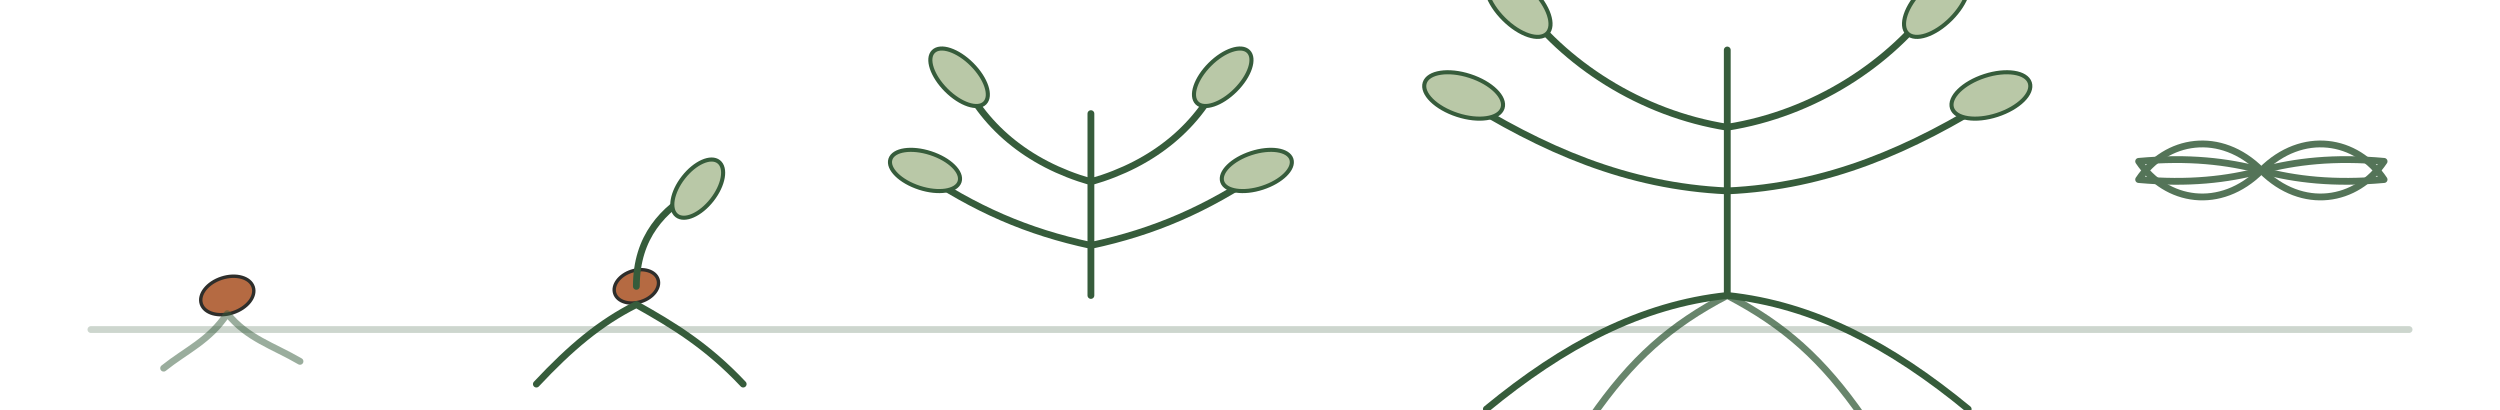
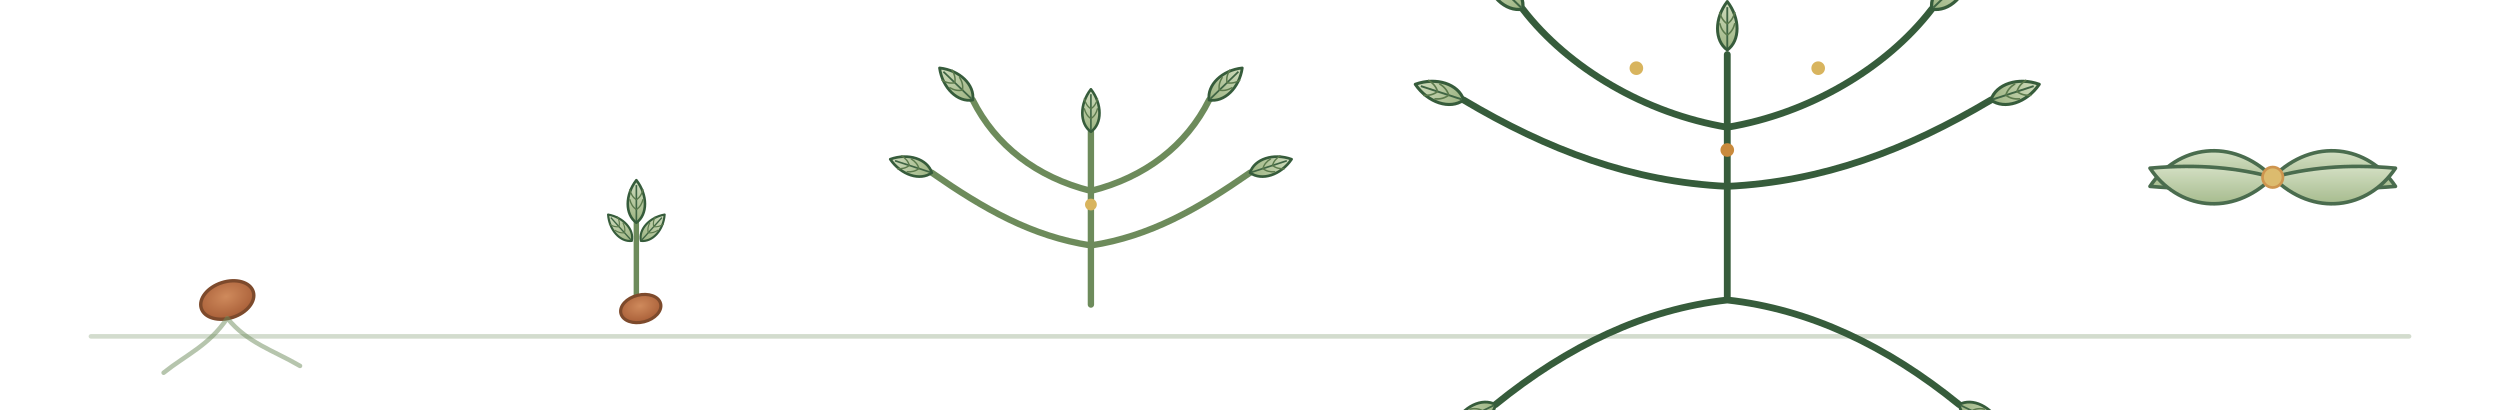
- <svg xmlns="http://www.w3.org/2000/svg" viewBox="0 0 1100 180" preserveAspectRatio="xMidYMid meet" role="img" aria-labelledby="title">
+ <svg xmlns="http://www.w3.org/2000/svg" viewBox="0 0 1100 180" preserveAspectRatio="xMidYMid meet" role="img" aria-labelledby="ftTitle">
  <defs>
-     <style>.l{fill:none;stroke:#365c3b;stroke-width:3;stroke-linecap:round;stroke-linejoin:round}.leaf{fill:#b9c8a7;stroke:#365c3b;stroke-width:1.8}.seed{fill:#b56a42;stroke:#2e2e2b;stroke-width:1.5}</style>
+     <linearGradient id="ftLeaf" x1="0" y1="0" x2="0" y2="1">
+       <stop offset="0" stop-color="#cfdcbd" />
+       <stop offset="1" stop-color="#9db482" />
+     </linearGradient>
+     <radialGradient id="ftSeed" cx="50%" cy="40%" r="60%">
+       <stop offset="0" stop-color="#cf8a5c" />
+       <stop offset="1" stop-color="#a95f38" />
+     </radialGradient>
+     <g id="ftLeaf1">
+       <path d="M0 0 C7 -5 7 -17 0 -26 C-7 -17 -7 -5 0 0 Z" fill="url(#ftLeaf)" stroke="#365c3b" stroke-width="1.6" stroke-linejoin="round" />
+       <path d="M0 -1 L0 -23" fill="none" stroke="#3f6544" stroke-width="1" />
+       <path d="M0 -8 C2.2 -9.6 3.3 -11.4 4.1 -14.4 M0 -14 C2.2 -15.6 3.3 -17.4 4.1 -20.4 M0 -8 C-2.2 -9.6 -3.3 -11.4 -4.1 -14.4 M0 -14 C-2.2 -15.6 -3.3 -17.4 -4.1 -20.4" fill="none" stroke="#5b7a4c" stroke-width="0.85" />
+     </g>
  </defs>
-   <path class="l" d="M40 145 H1060" opacity=".25" />
-   <g transform="translate(100 130)">
-     <ellipse class="seed" rx="12" ry="8" transform="rotate(-18)" />
-     <path class="l" d="M0 8 C-8 20 -18 24 -28 32 M0 8 C9 19 20 22 32 29" opacity=".5" />
+   <path d="M40 148 H1060" fill="none" stroke="#6d8b5b" stroke-width="2" stroke-linecap="round" opacity="0.3" />
+   <g transform="translate(100 132)">
+     <ellipse rx="12" ry="8" transform="rotate(-18)" fill="url(#ftSeed)" stroke="#7d4a2c" stroke-width="1.5" />
+     <path d="M0 8 C-8 20 -18 24 -28 32 M0 8 C9 19 20 22 32 29" fill="none" stroke="#6d8b5b" stroke-width="2" stroke-linecap="round" opacity="0.5" />
  </g>
-   <g transform="translate(280 126)">
-     <ellipse class="seed" rx="10" ry="7" transform="rotate(-18)" />
-     <path class="l" d="M0 0 C0 -22 12 -34 26 -42" />
-     <ellipse class="leaf" cx="27" cy="-43" rx="8" ry="15" transform="rotate(38 27 -43)" />
-     <path class="l" d="M0 8 C-16 16 -29 27 -44 43 M0 8 C16 17 31 26 47 43" />
+   <g transform="translate(280 128)">
+     <path d="M0 6 V-30" fill="none" stroke="#6d8b5b" stroke-width="2.4" stroke-linecap="round" />
+     <ellipse rx="9" ry="6" cy="8" transform="rotate(-14)" fill="url(#ftSeed)" stroke="#7d4a2c" stroke-width="1.4" />
+     <use href="#ftLeaf1" transform="translate(0 -30) scale(0.72)" />
+     <use href="#ftLeaf1" transform="translate(-2 -22) rotate(-42) scale(0.6)" />
+     <use href="#ftLeaf1" transform="translate(2 -22) rotate(42) scale(0.6)" />
  </g>
  <g transform="translate(480 130)">
-     <path class="l" d="M0 0 V-80 M0 -50 C-28 -58 -48 -75 -58 -98 M0 -50 C28 -58 48 -75 58 -98 M0 -22 C-28 -28 -51 -38 -76 -55 M0 -22 C28 -28 51 -38 76 -55" />
-     <ellipse class="leaf" cx="-58" cy="-96" rx="8" ry="16" transform="rotate(-45 -58 -96)" />
-     <ellipse class="leaf" cx="58" cy="-96" rx="8" ry="16" transform="rotate(45 58 -96)" />
-     <ellipse class="leaf" cx="-73" cy="-55" rx="8" ry="16" transform="rotate(-72 -73 -55)" />
-     <ellipse class="leaf" cx="73" cy="-55" rx="8" ry="16" transform="rotate(72 73 -55)" />
+     <path d="M0 4 V-72 M0 -46 C-24 -52 -42 -66 -52 -86 M0 -46 C24 -52 42 -66 52 -86 M0 -22 C-26 -26 -47 -38 -70 -54 M0 -22 C26 -26 47 -38 70 -54" fill="none" stroke="#6d8b5b" stroke-width="2.8" stroke-linecap="round" />
+     <use href="#ftLeaf1" transform="translate(-52 -86) rotate(-46) scale(0.78)" />
+     <use href="#ftLeaf1" transform="translate(52 -86) rotate(46) scale(0.78)" />
+     <use href="#ftLeaf1" transform="translate(-70 -54) rotate(-72) scale(0.74)" />
+     <use href="#ftLeaf1" transform="translate(70 -54) rotate(72) scale(0.74)" />
+     <use href="#ftLeaf1" transform="translate(0 -72) scale(0.72)" />
+     <circle cx="0" cy="-40" r="2.6" fill="#d8b45e" />
  </g>
  <g transform="translate(760 126)">
-     <path class="l" d="M0 4 V-104 M0 -70 C-38 -76 -72 -98 -92 -126 M0 -70 C38 -76 72 -98 92 -126 M0 -42 C-44 -44 -81 -60 -119 -84 M0 -42 C44 -44 81 -60 119 -84 M0 4 C-38 8 -72 26 -106 54 M0 4 C38 8 72 26 106 54" />
-     <ellipse class="leaf" cx="-92" cy="-124" rx="9" ry="18" transform="rotate(-45 -92 -124)" />
-     <ellipse class="leaf" cx="92" cy="-124" rx="9" ry="18" transform="rotate(45 92 -124)" />
-     <ellipse class="leaf" cx="-116" cy="-84" rx="9" ry="18" transform="rotate(-72 -116 -84)" />
-     <ellipse class="leaf" cx="116" cy="-84" rx="9" ry="18" transform="rotate(72 116 -84)" />
-     <path class="l" d="M0 4 C-25 17 -42 32 -60 58 M0 4 C25 17 42 32 60 58" opacity=".75" />
+     <path d="M0 6 V-102 M0 -70 C-36 -76 -70 -96 -90 -122 M0 -70 C36 -76 70 -96 90 -122 M0 -44 C-42 -46 -79 -60 -116 -82 M0 -44 C42 -46 79 -60 116 -82 M0 6 C-36 10 -70 26 -102 52 M0 6 C36 10 70 26 102 52" fill="none" stroke="#365c3b" stroke-width="3" stroke-linecap="round" />
+     <use href="#ftLeaf1" transform="translate(-90 -122) rotate(-46) scale(0.9)" />
+     <use href="#ftLeaf1" transform="translate(90 -122) rotate(46) scale(0.9)" />
+     <use href="#ftLeaf1" transform="translate(-116 -82) rotate(-72) scale(0.86)" />
+     <use href="#ftLeaf1" transform="translate(116 -82) rotate(72) scale(0.86)" />
+     <use href="#ftLeaf1" transform="translate(-102 52) rotate(-116) scale(0.78)" />
+     <use href="#ftLeaf1" transform="translate(102 52) rotate(116) scale(0.78)" />
+     <use href="#ftLeaf1" transform="translate(0 -104) scale(0.82)" />
+     <circle cx="-40" cy="-96" r="3" fill="#d8b45e" />
+     <circle cx="40" cy="-96" r="3" fill="#d8b45e" />
+     <circle cx="0" cy="-60" r="3" fill="#c98a3c" />
  </g>
-   <g transform="translate(995 75)" opacity=".85">
-     <path class="l" d="M0 0 c18 -18 42 -14 54 4 c-22 2 -39 0 -54 -4Z" />
-     <path class="l" d="M0 0 c-18 -18 -42 -14 -54 4 c22 2 39 0 54 -4Z" />
-     <path class="l" d="M0 0 c18 18 42 14 54 -4 c-22 -2 -39 0 -54 4Z" />
-     <path class="l" d="M0 0 c-18 18 -42 14 -54 -4 c22 -2 39 0 54 4Z" />
+   <g transform="translate(1000 78)" opacity="0.9">
+     <path d="M0 0 C18 -18 42 -14 54 4 C32 6 15 4 0 0 Z" fill="url(#ftLeaf)" stroke="#365c3b" stroke-width="1.6" stroke-linejoin="round" />
+     <path d="M0 0 C-18 -18 -42 -14 -54 4 C-32 6 -15 4 0 0 Z" fill="url(#ftLeaf)" stroke="#365c3b" stroke-width="1.6" stroke-linejoin="round" />
+     <path d="M0 0 C18 18 42 14 54 -4 C32 -6 15 -4 0 0 Z" fill="url(#ftLeaf)" stroke="#365c3b" stroke-width="1.6" stroke-linejoin="round" />
+     <path d="M0 0 C-18 18 -42 14 -54 -4 C-32 -6 -15 -4 0 0 Z" fill="url(#ftLeaf)" stroke="#365c3b" stroke-width="1.6" stroke-linejoin="round" />
+     <circle r="4.5" fill="#d8b45e" stroke="#c98a3c" stroke-width="1.2" />
  </g>
</svg>
